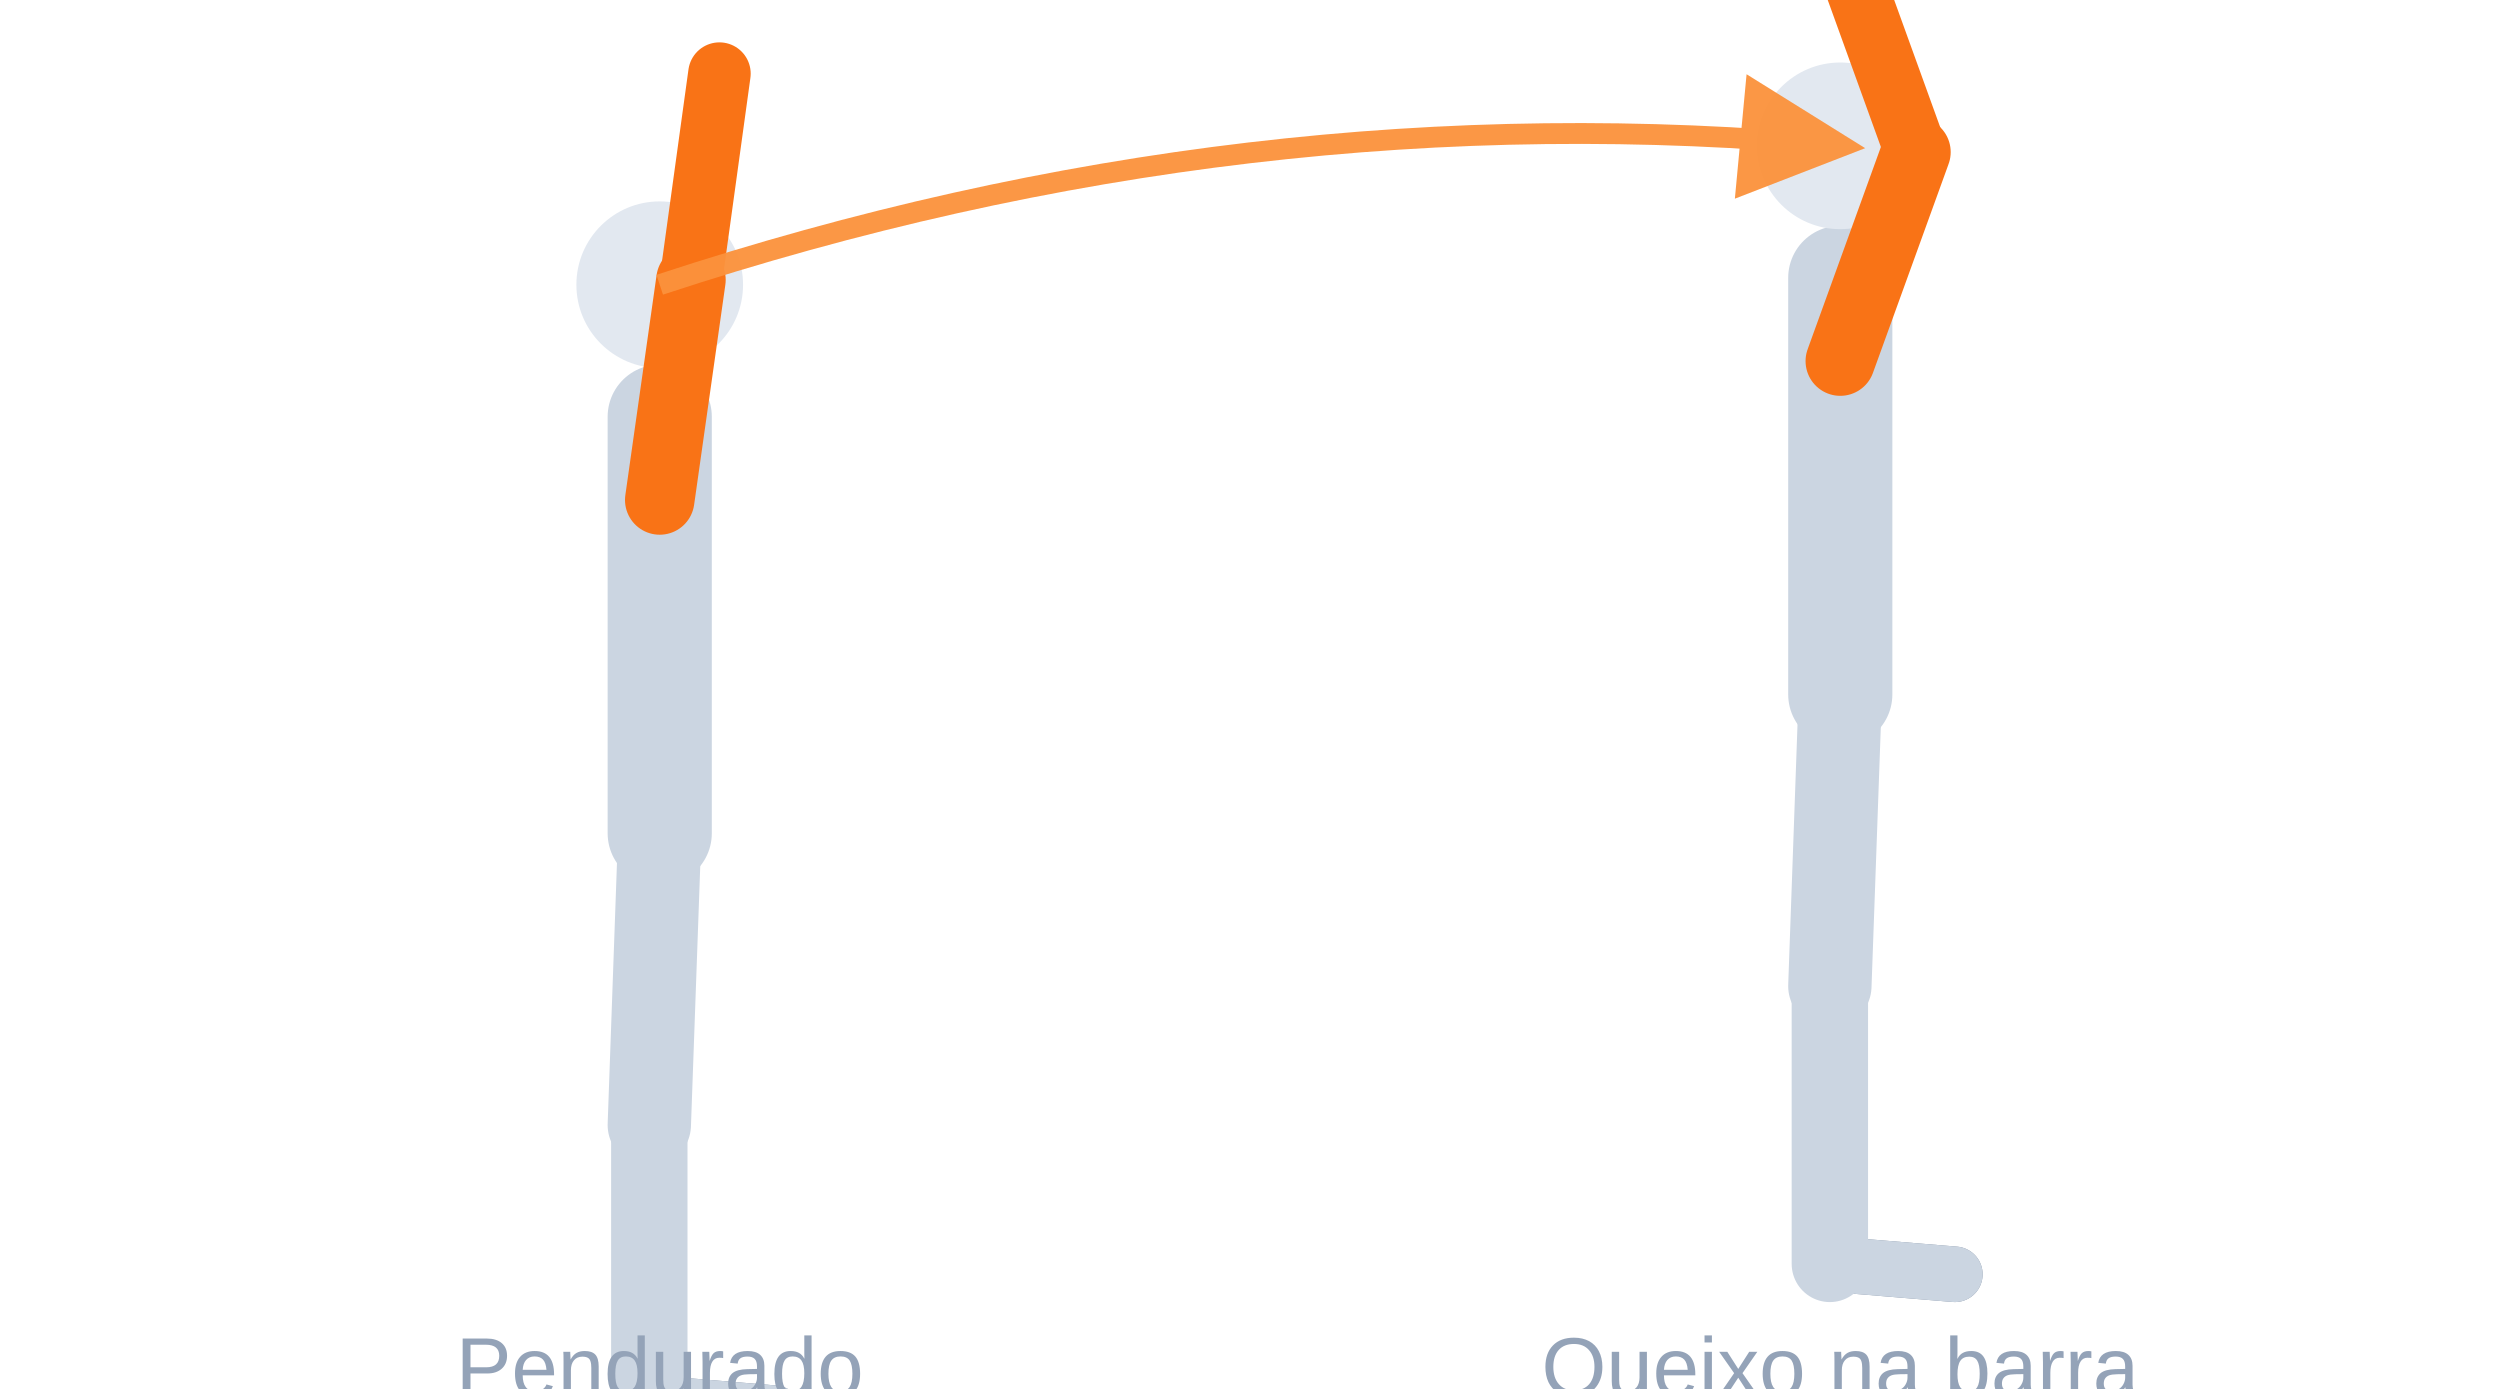
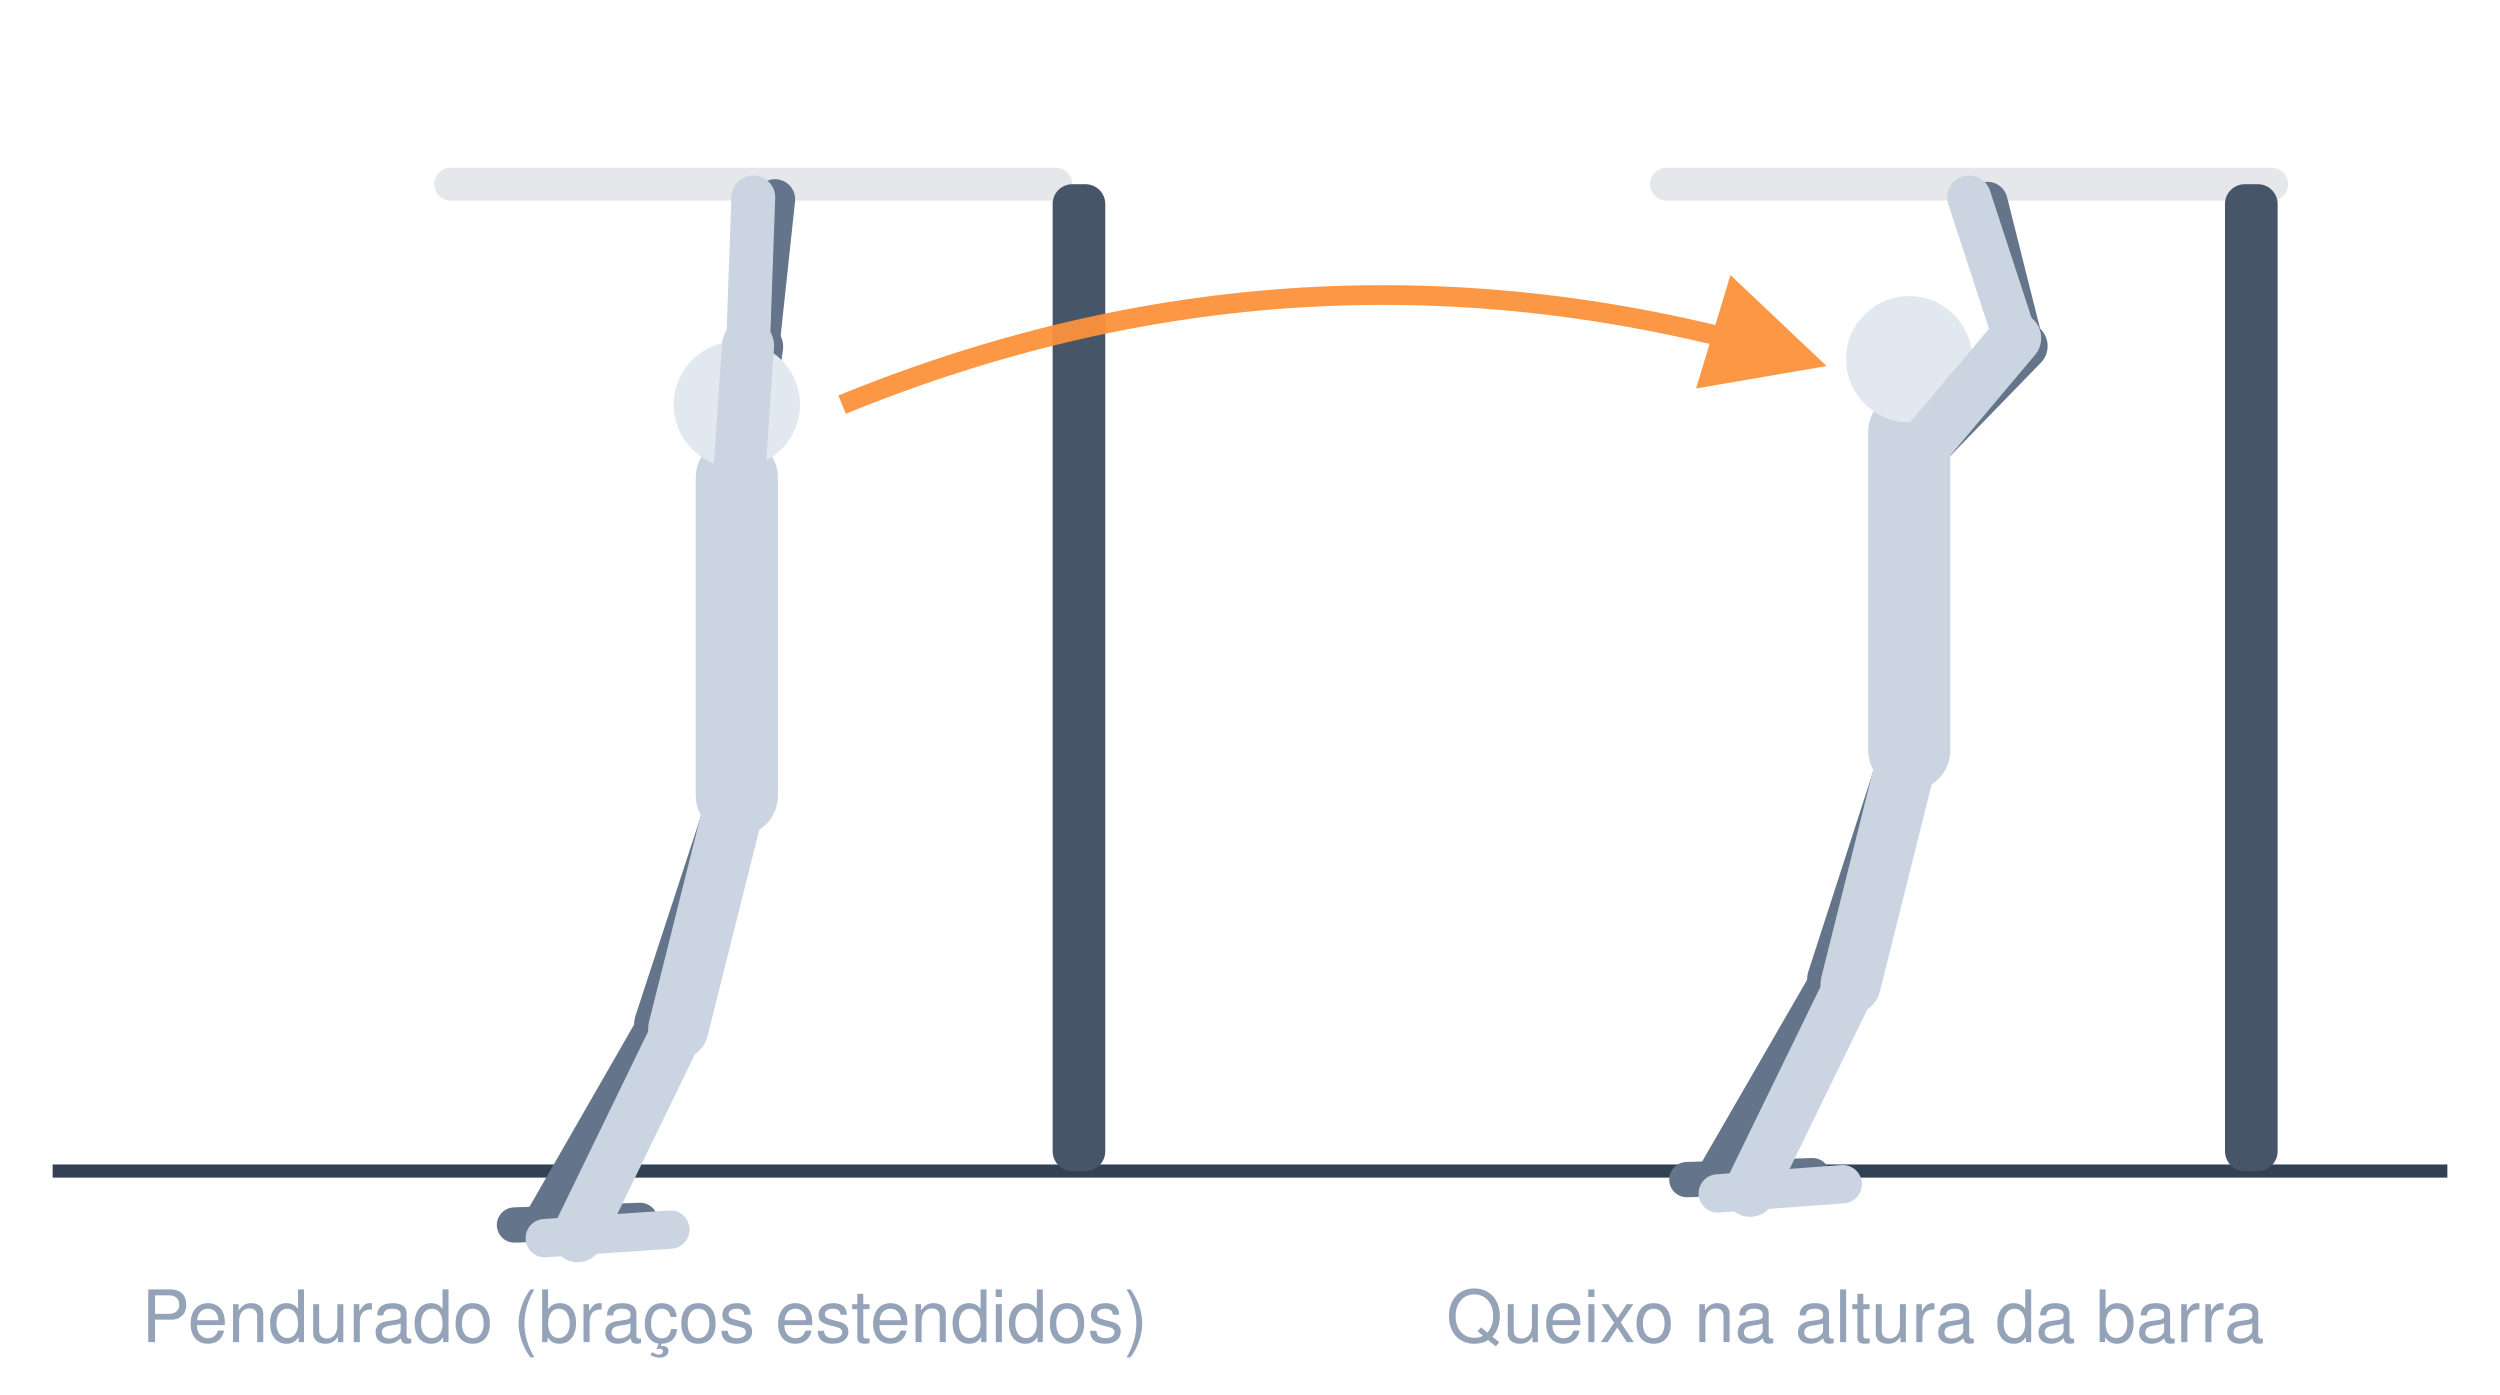
- <svg xmlns="http://www.w3.org/2000/svg" viewBox="0 0 360 200" role="img">
+ <svg xmlns="http://www.w3.org/2000/svg" viewBox="0 0 380 212" role="img" aria-label="barra-fixa">
  <defs>
    <marker id="ah" viewBox="0 0 10 10" refX="8" refY="5" markerWidth="6" markerHeight="6" orient="auto-start-reverse">
      <path d="M0,0 L10,5 L0,10 z" fill="#fb923c" />
    </marker>
  </defs>
-   <line x1="95.0" y1="120.0" x2="93.5" y2="162.0" stroke="#64748b" stroke-width="11" stroke-linecap="round" opacity="0.85" />
-   <line x1="93.5" y1="162.0" x2="93.5" y2="202.0" stroke="#64748b" stroke-width="10" stroke-linecap="round" opacity="0.85" />
-   <line x1="93.5" y1="202.0" x2="111.5" y2="203.5" stroke="#64748b" stroke-width="8" stroke-linecap="round" opacity="0.85" />
-   <line x1="95.0" y1="72.0" x2="99.5" y2="40.3" stroke="#64748b" stroke-width="9" stroke-linecap="round" opacity="0.85" />
-   <line x1="99.5" y1="40.3" x2="103.6" y2="10.6" stroke="#64748b" stroke-width="8" stroke-linecap="round" opacity="0.85" />
-   <line x1="95.0" y1="120.0" x2="93.5" y2="162.0" stroke="#cbd5e1" stroke-width="12" stroke-linecap="round" opacity="1.0" />
-   <line x1="93.5" y1="162.0" x2="93.5" y2="202.0" stroke="#cbd5e1" stroke-width="11" stroke-linecap="round" opacity="1.0" />
-   <line x1="93.5" y1="202.0" x2="111.5" y2="203.5" stroke="#cbd5e1" stroke-width="8" stroke-linecap="round" opacity="1.0" />
-   <line x1="95.0" y1="120.0" x2="95.0" y2="60.0" stroke="#cbd5e1" stroke-width="15" stroke-linecap="round" opacity="1.0" />
-   <circle cx="95.0" cy="41.0" r="12" fill="#e2e8f0" opacity="1.0" />
-   <line x1="95.0" y1="72.0" x2="99.5" y2="40.3" stroke="#f97316" stroke-width="10" stroke-linecap="round" opacity="1.0" />
-   <line x1="99.5" y1="40.3" x2="103.6" y2="10.6" stroke="#f97316" stroke-width="9" stroke-linecap="round" opacity="1.0" />
-   <line x1="265.0" y1="100.0" x2="263.5" y2="142.0" stroke="#64748b" stroke-width="11" stroke-linecap="round" opacity="0.85" />
-   <line x1="263.5" y1="142.0" x2="263.5" y2="182.0" stroke="#64748b" stroke-width="10" stroke-linecap="round" opacity="0.85" />
-   <line x1="263.5" y1="182.0" x2="281.5" y2="183.5" stroke="#64748b" stroke-width="8" stroke-linecap="round" opacity="0.85" />
-   <line x1="265.0" y1="52.0" x2="275.9" y2="21.9" stroke="#64748b" stroke-width="9" stroke-linecap="round" opacity="0.85" />
-   <line x1="275.9" y1="21.9" x2="265.7" y2="-6.3" stroke="#64748b" stroke-width="8" stroke-linecap="round" opacity="0.85" />
-   <line x1="265.0" y1="100.0" x2="263.5" y2="142.0" stroke="#cbd5e1" stroke-width="12" stroke-linecap="round" opacity="1.0" />
-   <line x1="263.5" y1="142.0" x2="263.5" y2="182.0" stroke="#cbd5e1" stroke-width="11" stroke-linecap="round" opacity="1.0" />
-   <line x1="263.5" y1="182.0" x2="281.5" y2="183.5" stroke="#cbd5e1" stroke-width="8" stroke-linecap="round" opacity="1.0" />
-   <line x1="265.0" y1="100.0" x2="265.0" y2="40.0" stroke="#cbd5e1" stroke-width="15" stroke-linecap="round" opacity="1.0" />
-   <circle cx="265.0" cy="21.0" r="12" fill="#e2e8f0" opacity="1.0" />
-   <line x1="265.0" y1="52.0" x2="275.9" y2="21.9" stroke="#f97316" stroke-width="10" stroke-linecap="round" opacity="1.0" />
-   <line x1="275.9" y1="21.9" x2="265.7" y2="-6.3" stroke="#f97316" stroke-width="9" stroke-linecap="round" opacity="1.0" />
-   <path d="M95.0,41.0 Q180.0,13.0 265.0,21.0" fill="none" stroke="#fb923c" stroke-width="3" marker-end="url(#ah)" opacity="0.95" />
-   <text x="95" y="201" fill="#94a3b8" font-family="Arial" font-size="12" text-anchor="middle">Pendurado</text>
-   <text x="265" y="201" fill="#94a3b8" font-family="Arial" font-size="12" text-anchor="middle">Queixo na barra</text>
+   <line x1="8.0" y1="178.0" x2="372.0" y2="178.0" stroke="#334155" stroke-width="2" stroke-linecap="butt" />
+   <line x1="68.5" y1="28.0" x2="160.5" y2="28.0" stroke="#e5e7eb" stroke-width="5" stroke-linecap="round" />
+   <rect x="160.0" y="28.0" width="8.0" height="150.0" rx="3" fill="#475569" />
+   <line x1="253.3" y1="28.0" x2="345.3" y2="28.0" stroke="#e5e7eb" stroke-width="5" stroke-linecap="round" />
+   <rect x="338.2" y="28.0" width="8.0" height="150.0" rx="3" fill="#475569" />
+   <line x1="112.0" y1="120.9" x2="100.6" y2="155.7" stroke="#64748b" stroke-width="8.429" stroke-linecap="round" />
+   <line x1="100.6" y1="155.7" x2="83.2" y2="186.0" stroke="#64748b" stroke-width="7.28" stroke-linecap="round" />
+   <line x1="78.2" y1="186.2" x2="97.3" y2="185.5" stroke="#64748b" stroke-width="5.364" stroke-linecap="round" />
+   <line x1="112.0" y1="77.4" x2="115.4" y2="52.7" stroke="#64748b" stroke-width="7.28" stroke-linecap="round" />
+   <line x1="115.4" y1="52.7" x2="117.8" y2="30.3" stroke="#64748b" stroke-width="6.13" stroke-linecap="round" />
+   <line x1="112.0" y1="120.9" x2="112.0" y2="72.6" stroke="#cbd5e1" stroke-width="12.493" stroke-linecap="round" />
+   <line x1="112.0" y1="72.6" x2="112.0" y2="61.5" stroke="#cbd5e1" stroke-width="6.663" stroke-linecap="round" />
+   <circle cx="112.0" cy="61.5" r="9.6" fill="#e2e8f0" />
+   <line x1="112.0" y1="120.9" x2="103.1" y2="156.4" stroke="#cbd5e1" stroke-width="9.162" stroke-linecap="round" />
+   <line x1="103.1" y1="156.4" x2="87.8" y2="187.9" stroke="#cbd5e1" stroke-width="7.913" stroke-linecap="round" />
+   <line x1="82.8" y1="188.2" x2="101.9" y2="186.9" stroke="#cbd5e1" stroke-width="5.83" stroke-linecap="round" />
+   <line x1="112.0" y1="77.4" x2="113.7" y2="52.5" stroke="#cbd5e1" stroke-width="7.913" stroke-linecap="round" />
+   <line x1="113.7" y1="52.5" x2="114.5" y2="30.0" stroke="#cbd5e1" stroke-width="6.663" stroke-linecap="round" />
+   <line x1="290.2" y1="114.0" x2="278.9" y2="148.9" stroke="#64748b" stroke-width="8.429" stroke-linecap="round" />
+   <line x1="278.9" y1="148.9" x2="261.4" y2="179.2" stroke="#64748b" stroke-width="7.28" stroke-linecap="round" />
+   <line x1="256.4" y1="179.3" x2="275.5" y2="178.7" stroke="#64748b" stroke-width="5.364" stroke-linecap="round" />
+   <line x1="290.2" y1="70.5" x2="307.6" y2="52.6" stroke="#64748b" stroke-width="7.28" stroke-linecap="round" />
+   <line x1="307.6" y1="52.6" x2="302.1" y2="30.7" stroke="#64748b" stroke-width="6.13" stroke-linecap="round" />
+   <line x1="290.2" y1="114.0" x2="290.2" y2="65.7" stroke="#cbd5e1" stroke-width="12.493" stroke-linecap="round" />
+   <line x1="290.2" y1="65.7" x2="290.2" y2="54.6" stroke="#cbd5e1" stroke-width="6.663" stroke-linecap="round" />
+   <circle cx="290.2" cy="54.6" r="9.6" fill="#e2e8f0" />
+   <line x1="290.2" y1="114.0" x2="281.3" y2="149.6" stroke="#cbd5e1" stroke-width="9.162" stroke-linecap="round" />
+   <line x1="281.3" y1="149.6" x2="266.0" y2="181.0" stroke="#cbd5e1" stroke-width="7.913" stroke-linecap="round" />
+   <line x1="261.1" y1="181.4" x2="280.1" y2="180.0" stroke="#cbd5e1" stroke-width="5.83" stroke-linecap="round" />
+   <line x1="290.2" y1="70.5" x2="306.3" y2="51.4" stroke="#cbd5e1" stroke-width="7.913" stroke-linecap="round" />
+   <line x1="306.3" y1="51.4" x2="299.3" y2="30.0" stroke="#cbd5e1" stroke-width="6.663" stroke-linecap="round" />
+   <path d="M128.0,61.5 Q199.9,32.1 274.2,54.6" fill="none" stroke="#fb923c" stroke-width="3" marker-end="url(#ah)" opacity="0.95" />
+   <text x="98.0" y="204.0" fill="#94a3b8" font-family="-apple-system,Helvetica,Arial,sans-serif" font-size="11" font-weight="400" text-anchor="middle">Pendurado (braços estendidos)</text>
+   <text x="282.0" y="204.0" fill="#94a3b8" font-family="-apple-system,Helvetica,Arial,sans-serif" font-size="11" font-weight="400" text-anchor="middle">Queixo na altura da barra</text>
</svg>
